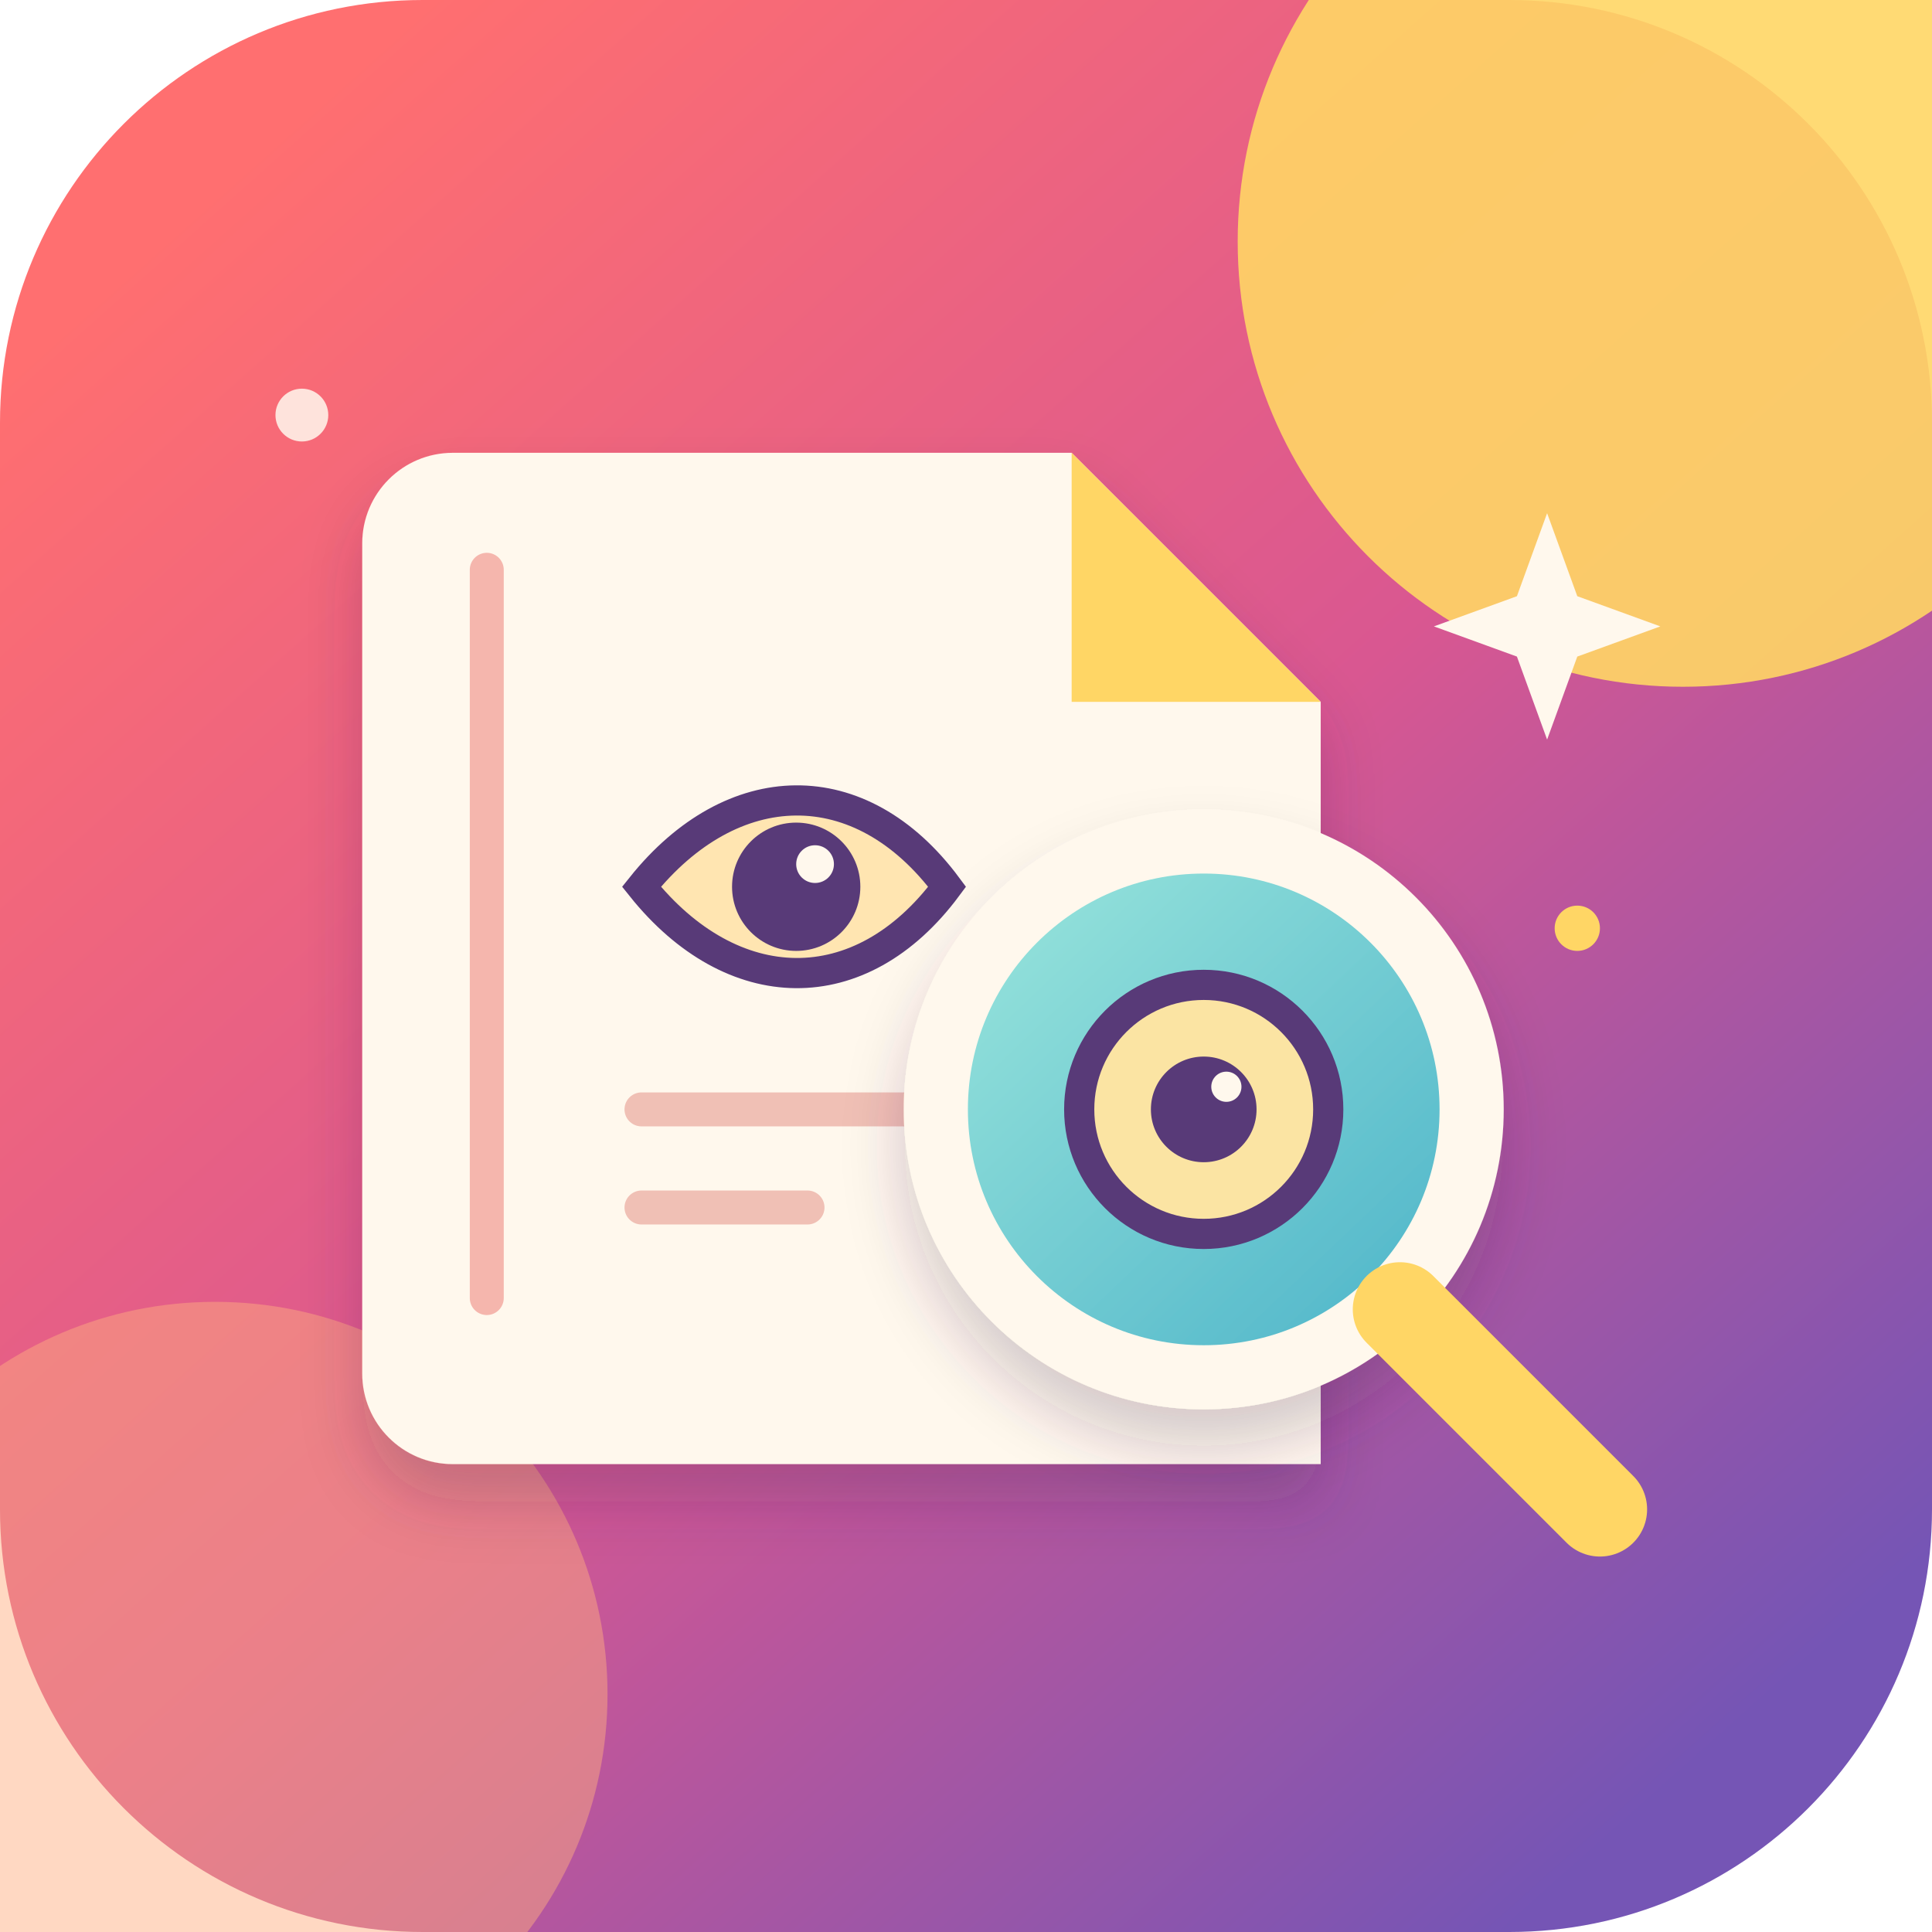
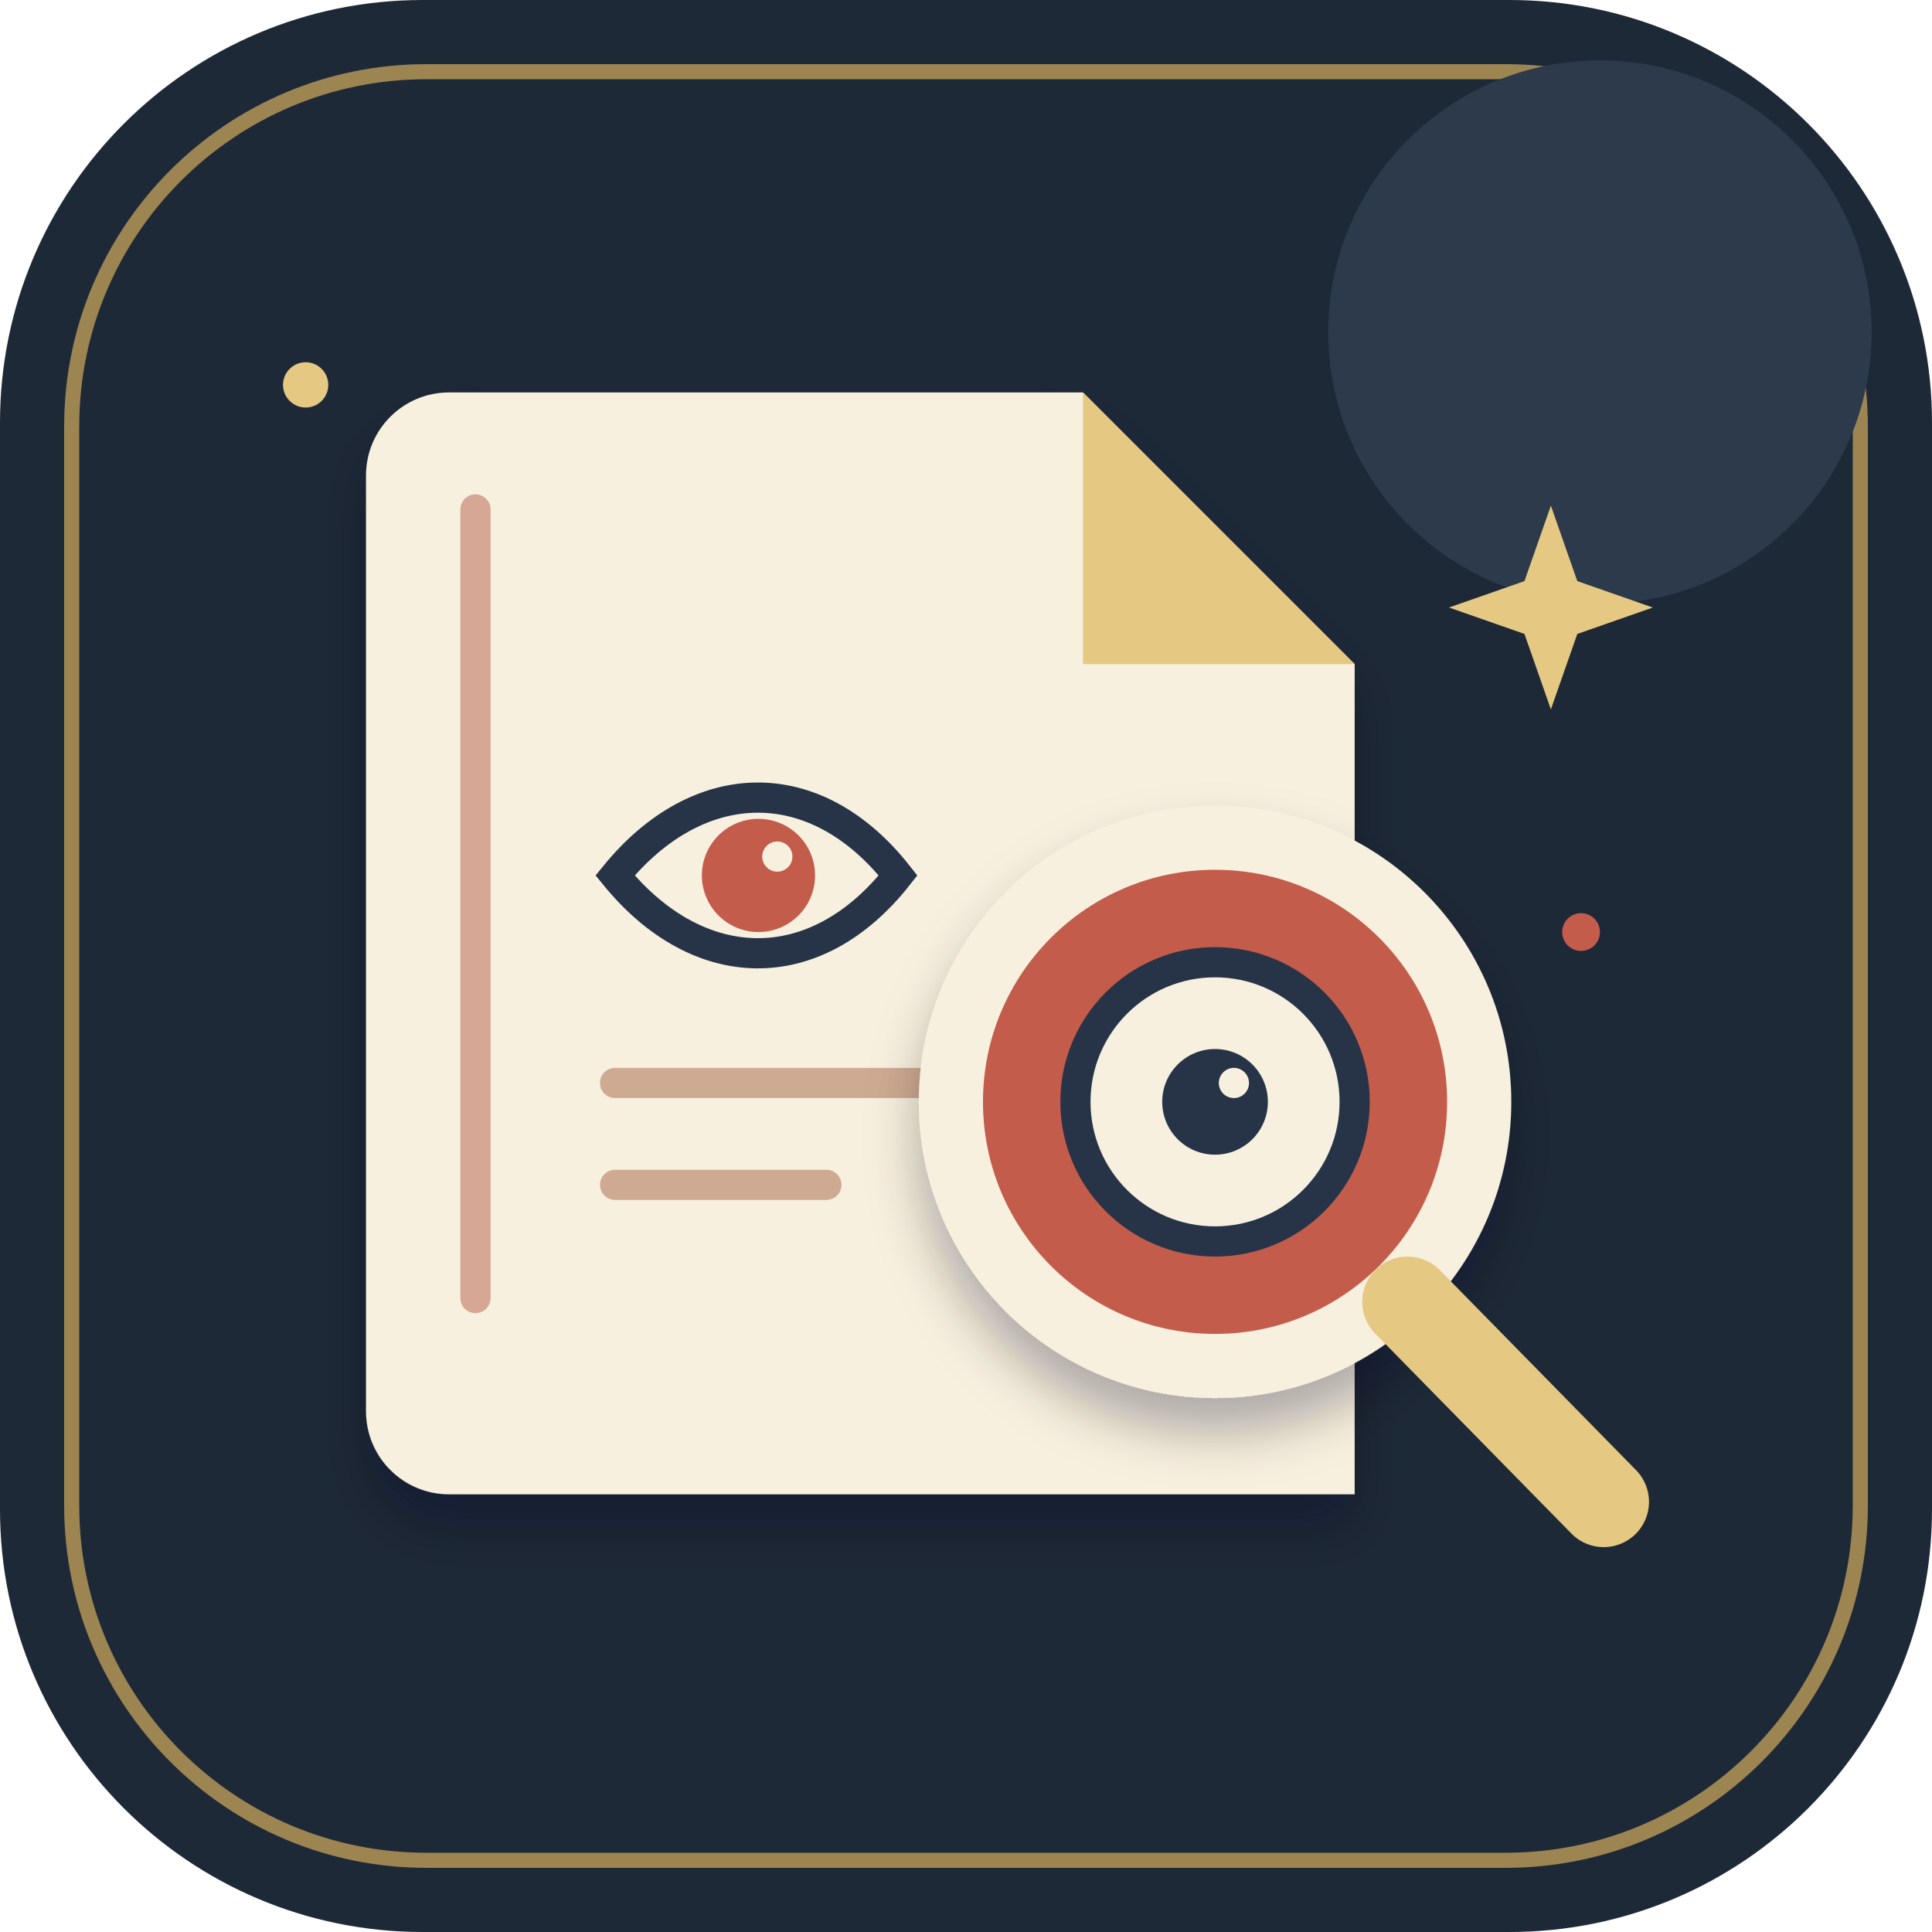
<svg xmlns="http://www.w3.org/2000/svg" viewBox="0 0 512 512">
  <defs>
-     <linearGradient id="bg" x1="64" y1="42" x2="446" y2="470" gradientUnits="userSpaceOnUse">
-       <stop stop-color="#ff6f70" />
-       <stop offset=".52" stop-color="#d95791" />
-       <stop offset="1" stop-color="#7555b5" />
-     </linearGradient>
-     <linearGradient id="lens" x1="252" y1="223" x2="367" y2="344" gradientUnits="userSpaceOnUse">
-       <stop stop-color="#9ee8dd" />
-       <stop offset="1" stop-color="#55b9cb" />
-     </linearGradient>
    <filter id="shadow" x="-30%" y="-30%" width="160%" height="170%">
-       <feDropShadow dx="0" dy="10" stdDeviation="8" flood-color="#402053" flood-opacity=".22" />
+       <feDropShadow dx="0" dy="9" stdDeviation="7" flood-color="#0b1320" flood-opacity=".3" />
    </filter>
  </defs>
-   <rect width="512" height="512" rx="112" fill="url(#bg)" />
-   <circle cx="446" cy="64" r="118" fill="#ffd665" opacity=".9" />
-   <circle cx="57" cy="449" r="104" fill="#ffad7f" opacity=".48" />
-   <path d="M120 120h164l66 66v202H120a24 24 0 0 1-24-24V144a24 24 0 0 1 24-24Z" fill="#fff8ed" filter="url(#shadow)" />
-   <path d="M284 120v66h66" fill="#ffd665" />
-   <path d="M129 151v193" stroke="#f5b6ad" stroke-width="9" stroke-linecap="round" />
-   <path d="M170 235c24-30 58-31 81 0-23 31-57 30-81 0Z" fill="#ffe5b1" stroke="#583a78" stroke-width="8" />
-   <circle cx="211" cy="235" r="17" fill="#583a78" />
-   <circle cx="216" cy="229" r="5" fill="#fff8ed" />
-   <path d="m170 294h70M170 320h44" stroke="#f0c0b5" stroke-width="9" stroke-linecap="round" />
-   <circle cx="319" cy="294" r="71" fill="url(#lens)" stroke="#fff8ed" stroke-width="17" filter="url(#shadow)" />
-   <circle cx="319" cy="294" r="33" fill="#fbe4a3" stroke="#583a78" stroke-width="8" />
-   <circle cx="319" cy="294" r="14" fill="#583a78" />
-   <circle cx="325" cy="288" r="4" fill="#fff8ed" />
-   <path d="m371 347 53 53" stroke="#ffd665" stroke-width="25" stroke-linecap="round" />
-   <path d="m410 136 8 22 22 8-22 8-8 22-8-22-22-8 22-8Z" fill="#fff8ed" />
-   <circle cx="80" cy="110" r="7" fill="#fff8ed" opacity=".85" />
-   <circle cx="418" cy="246" r="6" fill="#ffd665" />
+   <rect width="512" height="512" rx="112" fill="#1e2938" />
+   <rect x="19" y="19" width="474" height="474" rx="94" fill="none" stroke="#c7a45b" stroke-width="4" opacity=".75" />
+   <circle cx="424" cy="88" r="72" fill="#2c3a4c" />
+   <path d="M119 104h168l72 72v220H119a22 22 0 0 1-22-22V126a22 22 0 0 1 22-22Z" fill="#f7f0df" filter="url(#shadow)" />
+   <path d="M287 104v72h72" fill="#e5c982" />
+   <path d="M126 135v209" stroke="#d5a794" stroke-width="8" stroke-linecap="round" />
+   <path d="M163 232c22-27 53-28 75 0-22 28-53 27-75 0Z" fill="none" stroke="#273448" stroke-width="8" />
+   <circle cx="201" cy="232" r="15" fill="#c45c4b" />
+   <circle cx="206" cy="227" r="4" fill="#f7f0df" />
+   <path d="M163 287h90M163 314h56" stroke="#cfaa92" stroke-width="8" stroke-linecap="round" />
+   <circle cx="322" cy="292" r="70" fill="#c45c4b" stroke="#f7f0df" stroke-width="17" filter="url(#shadow)" />
+   <circle cx="322" cy="292" r="37" fill="#f7f0df" stroke="#273448" stroke-width="8" />
+   <circle cx="322" cy="292" r="14" fill="#273448" />
+   <circle cx="327" cy="287" r="4" fill="#f7f0df" />
+   <path d="m373 345 52 53" stroke="#e5c982" stroke-width="24" stroke-linecap="round" />
+   <path d="m411 134 7 20 20 7-20 7-7 20-7-20-20-7 20-7Z" fill="#e5c982" />
+   <circle cx="81" cy="102" r="6" fill="#e5c982" />
+   <circle cx="419" cy="247" r="5" fill="#c45c4b" />
</svg>
